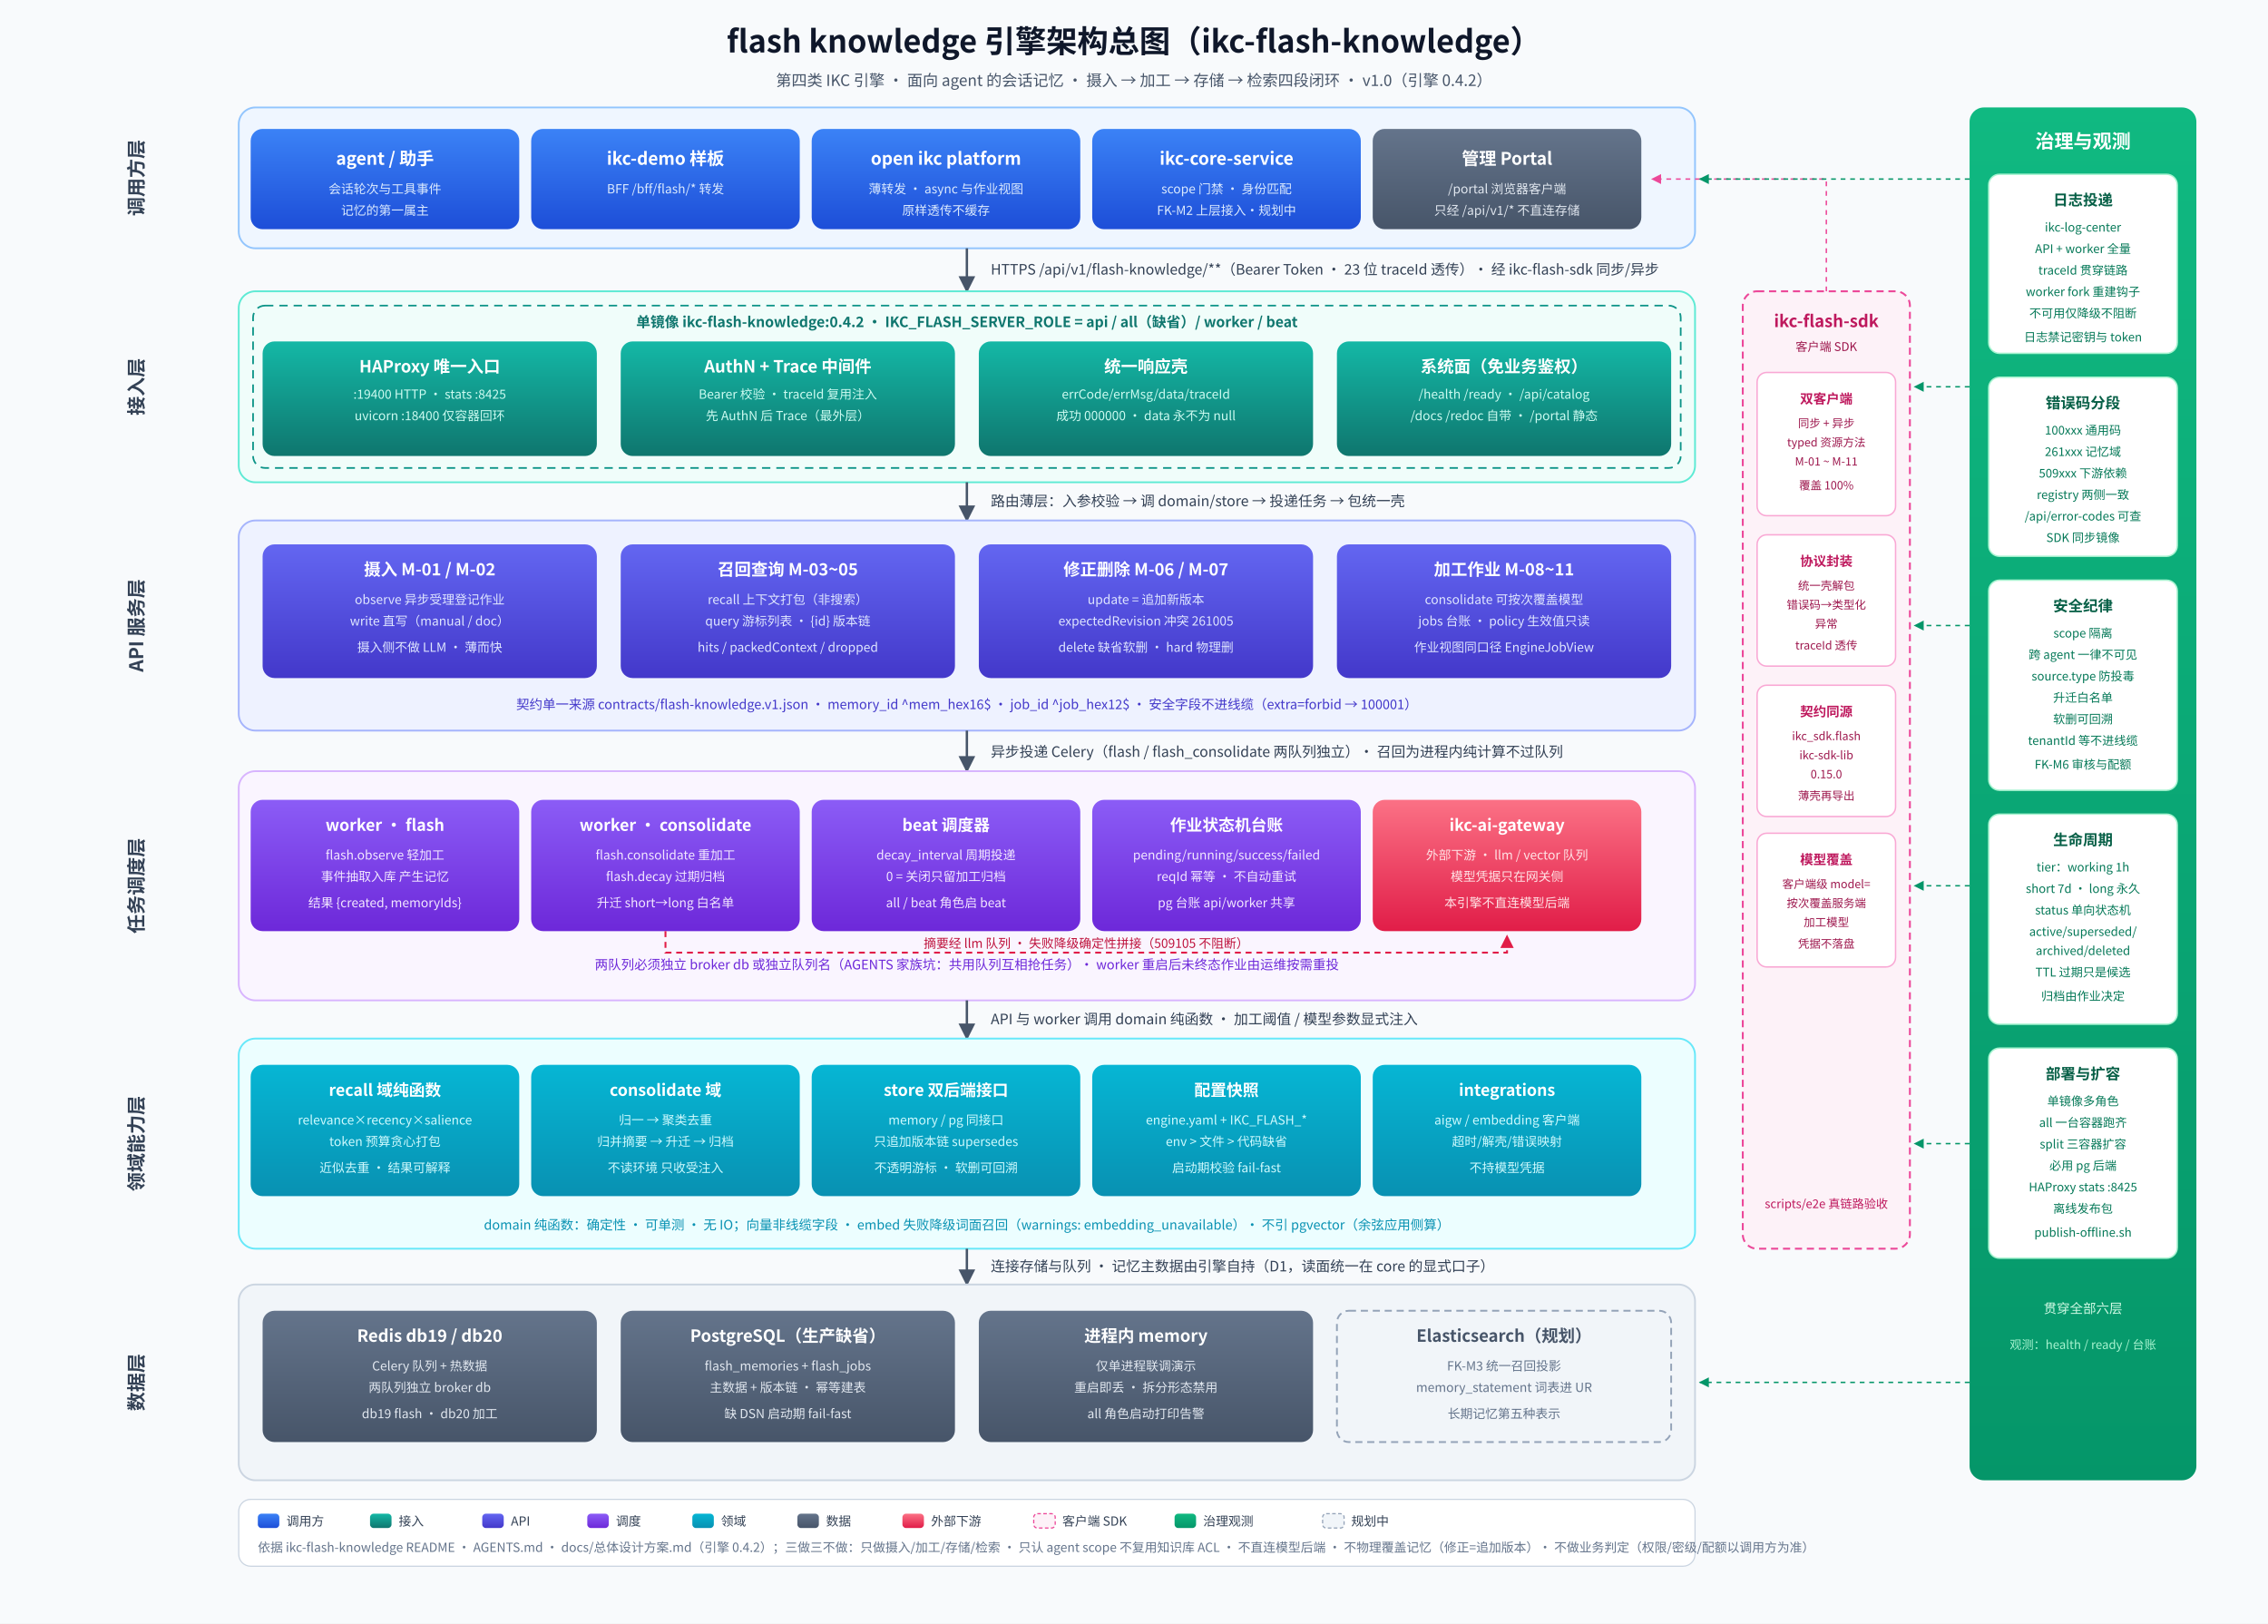
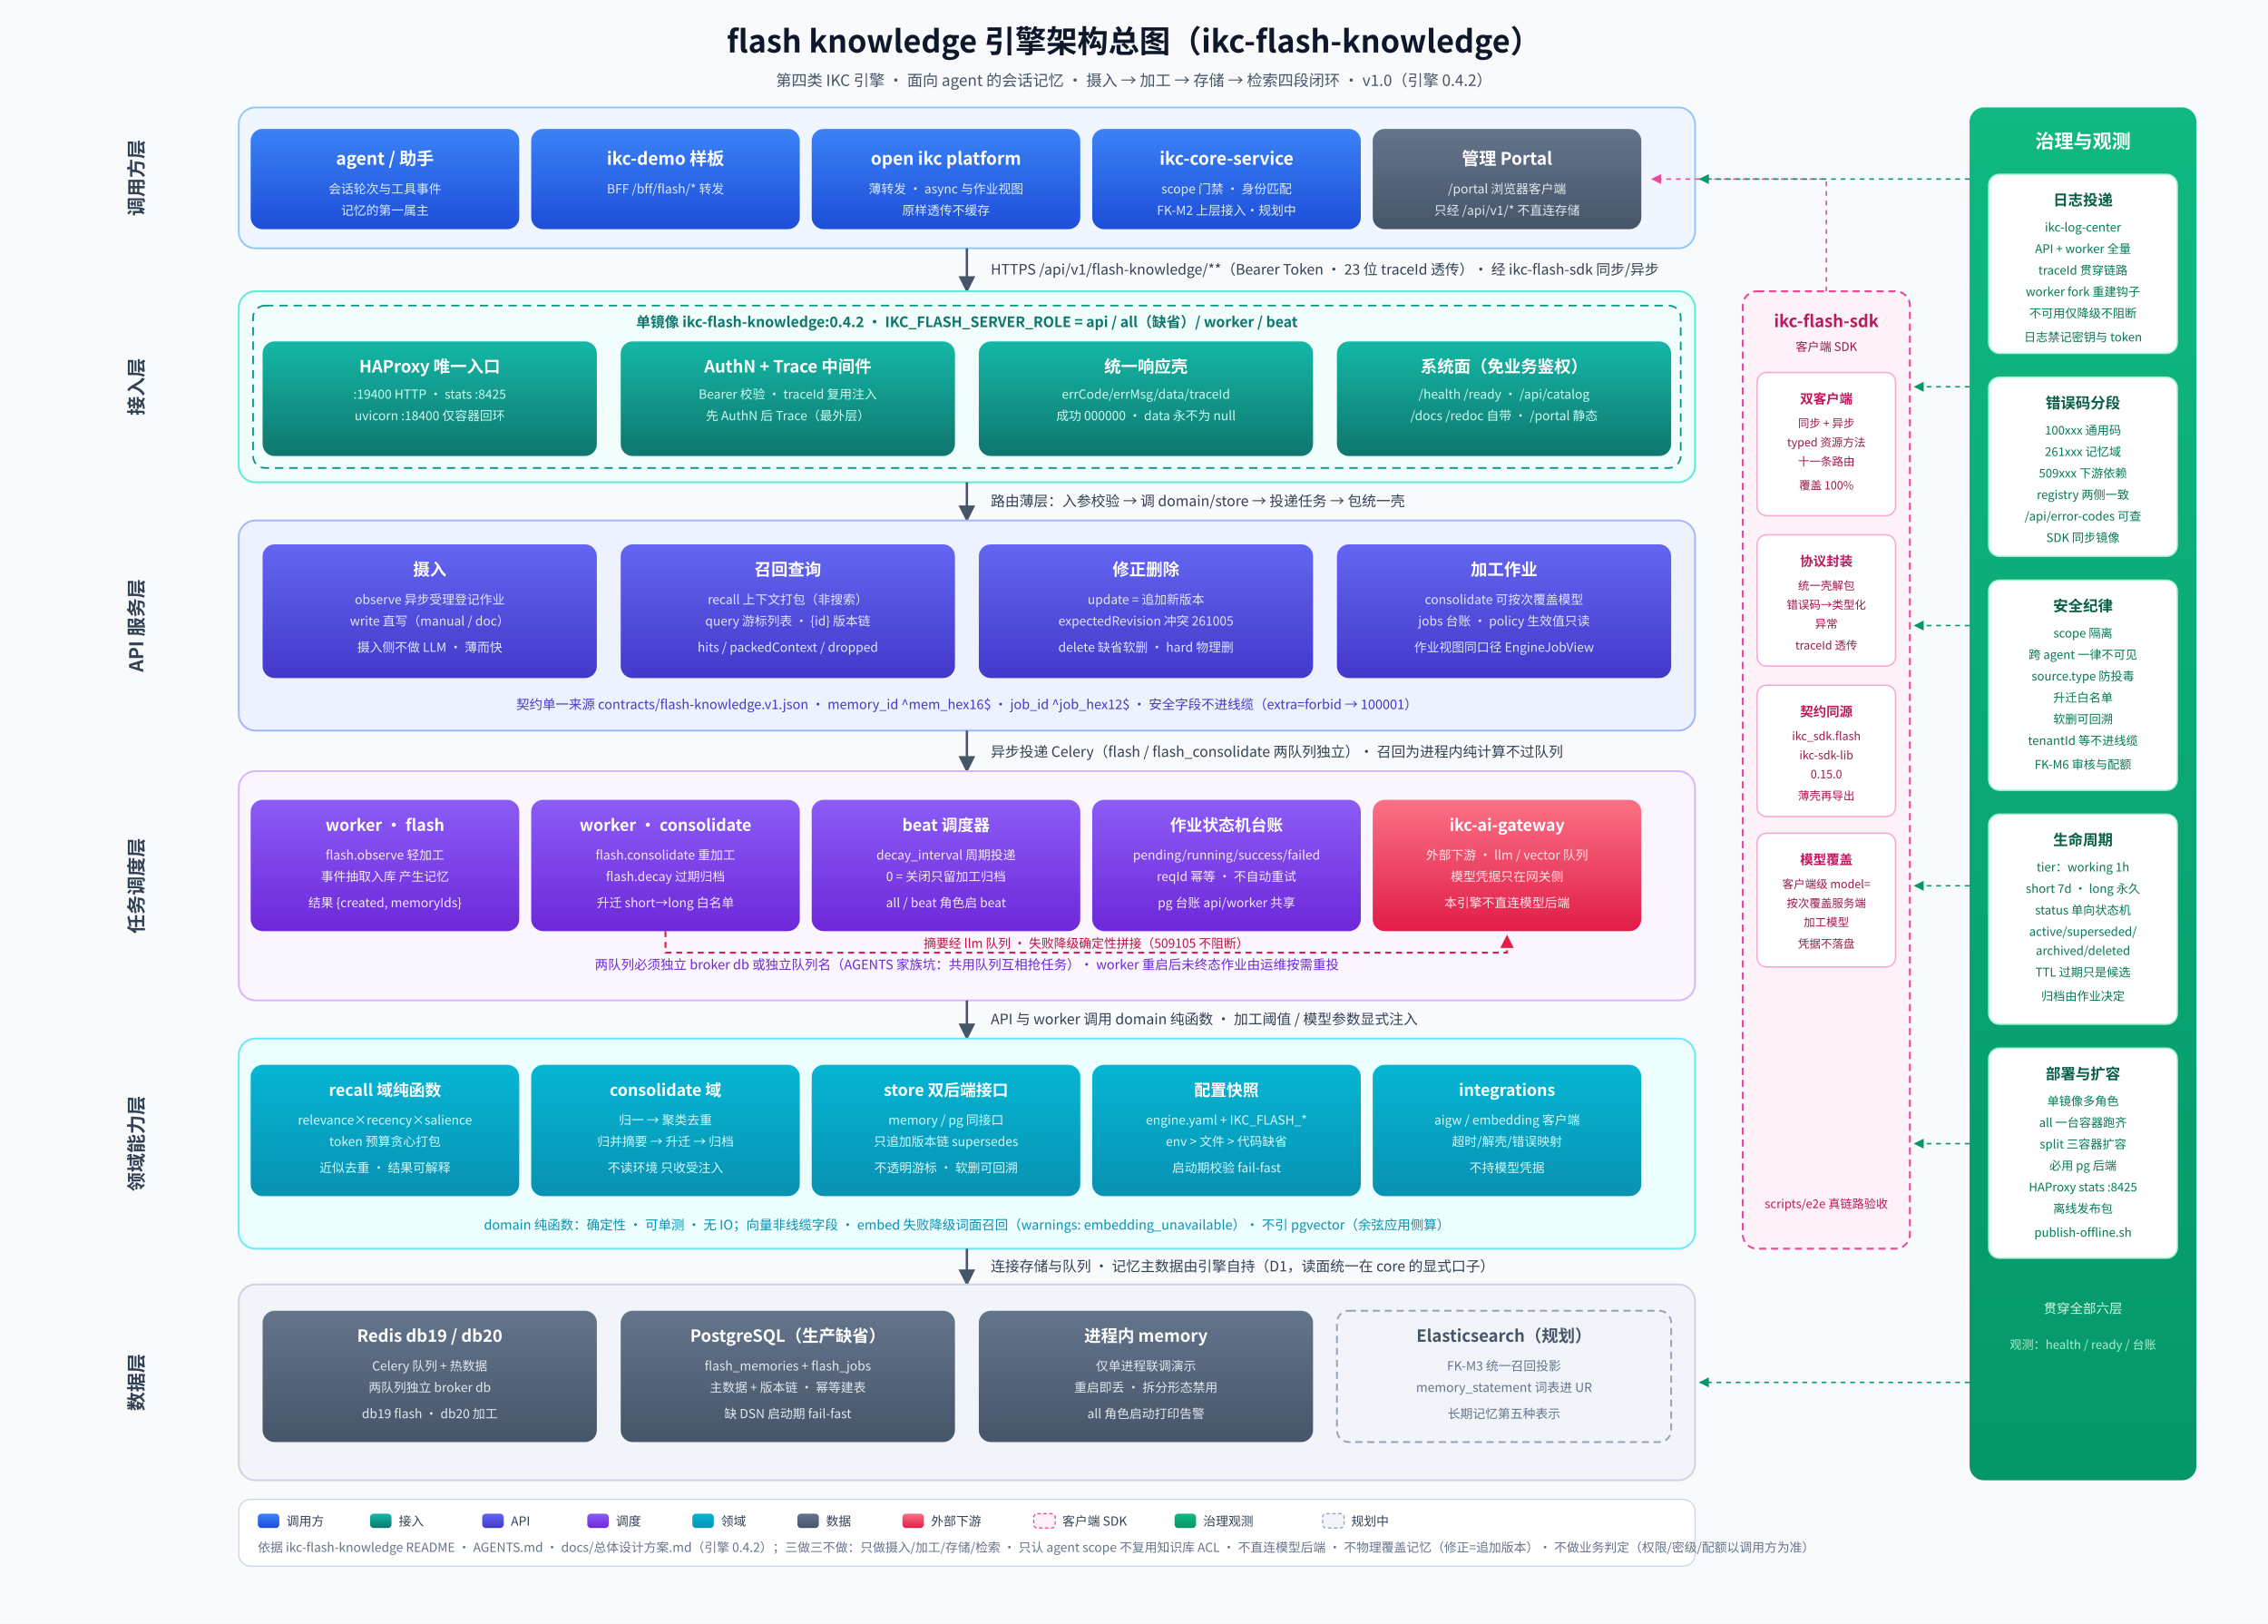
<svg xmlns="http://www.w3.org/2000/svg" viewBox="0 0 1900 1360" font-family="'PingFang SC','Microsoft YaHei','Noto Sans SC','Noto Sans CJK SC',sans-serif">
  <defs>
    <linearGradient id="gBlue" x1="0" y1="0" x2="0" y2="1">
      <stop offset="0" stop-color="#3b82f6" />
      <stop offset="1" stop-color="#1d4ed8" />
    </linearGradient>
    <linearGradient id="gTeal" x1="0" y1="0" x2="0" y2="1">
      <stop offset="0" stop-color="#14b8a6" />
      <stop offset="1" stop-color="#0f766e" />
    </linearGradient>
    <linearGradient id="gIndigo" x1="0" y1="0" x2="0" y2="1">
      <stop offset="0" stop-color="#6366f1" />
      <stop offset="1" stop-color="#4338ca" />
    </linearGradient>
    <linearGradient id="gViolet" x1="0" y1="0" x2="0" y2="1">
      <stop offset="0" stop-color="#8b5cf6" />
      <stop offset="1" stop-color="#6d28d9" />
    </linearGradient>
    <linearGradient id="gRose" x1="0" y1="0" x2="0" y2="1">
      <stop offset="0" stop-color="#fb7185" />
      <stop offset="1" stop-color="#e11d48" />
    </linearGradient>
    <linearGradient id="gCyan" x1="0" y1="0" x2="0" y2="1">
      <stop offset="0" stop-color="#06b6d4" />
      <stop offset="1" stop-color="#0891b2" />
    </linearGradient>
    <linearGradient id="gSlate" x1="0" y1="0" x2="0" y2="1">
      <stop offset="0" stop-color="#64748b" />
      <stop offset="1" stop-color="#475569" />
    </linearGradient>
    <linearGradient id="gGreen" x1="0" y1="0" x2="0" y2="1">
      <stop offset="0" stop-color="#10b981" />
      <stop offset="1" stop-color="#059669" />
    </linearGradient>
    <marker id="arrow" viewBox="0 0 10 10" refX="9" refY="5" markerWidth="7" markerHeight="7" orient="auto-start-reverse">
      <path d="M 0 0 L 10 5 L 0 10 z" fill="#475569" />
    </marker>
    <marker id="arrowGreen" viewBox="0 0 10 10" refX="9" refY="5" markerWidth="7" markerHeight="7" orient="auto-start-reverse">
      <path d="M 0 0 L 10 5 L 0 10 z" fill="#059669" />
    </marker>
    <marker id="arrowPink" viewBox="0 0 10 10" refX="9" refY="5" markerWidth="7" markerHeight="7" orient="auto-start-reverse">
      <path d="M 0 0 L 10 5 L 0 10 z" fill="#ec4899" />
    </marker>
    <marker id="arrowRose" viewBox="0 0 10 10" refX="9" refY="5" markerWidth="7" markerHeight="7" orient="auto-start-reverse">
      <path d="M 0 0 L 10 5 L 0 10 z" fill="#e11d48" />
    </marker>
  </defs>
  <rect x="0" y="0" width="1900" height="1360" fill="#f8fafc" />
  <text x="950" y="44" text-anchor="middle" font-size="26" font-weight="bold" fill="#0f172a">flash knowledge 引擎架构总图（ikc-flash-knowledge）</text>
  <text x="950" y="72" text-anchor="middle" font-size="13" fill="#475569">第四类 IKC 引擎 · 面向 agent 的会话记忆 · 摄入 → 加工 → 存储 → 检索四段闭环 · v1.0（引擎 0.4.2）</text>
  <text x="120" y="149" transform="rotate(-90 120 149)" text-anchor="middle" font-size="16" font-weight="bold" fill="#334155">调用方层</text>
  <rect x="200" y="90" width="1220" height="118" rx="14" fill="#eff6ff" stroke="#93c5fd" stroke-width="1.5" />
  <rect x="210" y="108" width="225" height="84" rx="10" fill="url(#gBlue)" />
  <text x="322.5" y="138" text-anchor="middle" font-size="14.5" font-weight="bold" fill="#ffffff">agent / 助手</text>
  <text x="322.5" y="162" text-anchor="middle" font-size="10.5" fill="#dbeafe">会话轮次与工具事件</text>
  <text x="322.5" y="180" text-anchor="middle" font-size="10.5" fill="#dbeafe">记忆的第一属主</text>
  <rect x="445" y="108" width="225" height="84" rx="10" fill="url(#gBlue)" />
  <text x="557.5" y="138" text-anchor="middle" font-size="14.5" font-weight="bold" fill="#ffffff">ikc-demo 样板</text>
  <text x="557.5" y="162" text-anchor="middle" font-size="10.5" fill="#dbeafe">BFF /bff/flash/* 转发</text>
  <rect x="680" y="108" width="225" height="84" rx="10" fill="url(#gBlue)" />
  <text x="792.5" y="138" text-anchor="middle" font-size="14.5" font-weight="bold" fill="#ffffff">open ikc platform</text>
  <text x="792.5" y="162" text-anchor="middle" font-size="10.5" fill="#dbeafe">薄转发 · async 与作业视图</text>
  <text x="792.5" y="180" text-anchor="middle" font-size="10.5" fill="#dbeafe">原样透传不缓存</text>
  <rect x="915" y="108" width="225" height="84" rx="10" fill="url(#gBlue)" />
  <text x="1027.5" y="138" text-anchor="middle" font-size="14.5" font-weight="bold" fill="#ffffff">ikc-core-service</text>
  <text x="1027.5" y="162" text-anchor="middle" font-size="10.5" fill="#dbeafe">scope 门禁 · 身份匹配</text>
  <text x="1027.5" y="180" text-anchor="middle" font-size="10.5" fill="#dbeafe">FK-M2 上层接入·规划中</text>
  <rect x="1150" y="108" width="225" height="84" rx="10" fill="url(#gSlate)" />
  <text x="1262.5" y="138" text-anchor="middle" font-size="14.5" font-weight="bold" fill="#ffffff">管理 Portal</text>
  <text x="1262.5" y="162" text-anchor="middle" font-size="10.5" fill="#e2e8f0">/portal 浏览器客户端</text>
  <text x="1262.5" y="180" text-anchor="middle" font-size="10.5" fill="#e2e8f0">只经 /api/v1/* 不直连存储</text>
  <line x1="810" y1="208" x2="810" y2="244" stroke="#475569" stroke-width="2" marker-end="url(#arrow)" />
  <text x="830" y="230" font-size="12" fill="#334155">HTTPS /api/v1/flash-knowledge/**（Bearer Token · 23 位 traceId 透传）· 经 ikc-flash-sdk 同步/异步</text>
  <text x="120" y="324" transform="rotate(-90 120 324)" text-anchor="middle" font-size="16" font-weight="bold" fill="#334155">接入层</text>
  <rect x="200" y="244" width="1220" height="160" rx="14" fill="#f0fdfa" stroke="#5eead4" stroke-width="1.5" />
  <rect x="212" y="256" width="1196" height="136" rx="10" fill="none" stroke="#0d9488" stroke-width="1.4" stroke-dasharray="7 5" />
  <text x="810" y="274" text-anchor="middle" font-size="12" font-weight="bold" fill="#0f766e">单镜像 ikc-flash-knowledge:0.4.2 · IKC_FLASH_SERVER_ROLE = api / all（缺省）/ worker / beat</text>
  <rect x="220" y="286" width="280" height="96" rx="10" fill="url(#gTeal)" />
  <text x="360" y="312" text-anchor="middle" font-size="14" font-weight="bold" fill="#ffffff">HAProxy 唯一入口</text>
  <text x="360" y="334" text-anchor="middle" font-size="10.5" fill="#ccfbf1">:19400 HTTP · stats :8425</text>
  <text x="360" y="352" text-anchor="middle" font-size="10.5" fill="#ccfbf1">uvicorn :18400 仅容器回环</text>
  <rect x="520" y="286" width="280" height="96" rx="10" fill="url(#gTeal)" />
  <text x="660" y="312" text-anchor="middle" font-size="14" font-weight="bold" fill="#ffffff">AuthN + Trace 中间件</text>
  <text x="660" y="334" text-anchor="middle" font-size="10.5" fill="#ccfbf1">Bearer 校验 · traceId 复用注入</text>
  <text x="660" y="352" text-anchor="middle" font-size="10.5" fill="#ccfbf1">先 AuthN 后 Trace（最外层）</text>
  <rect x="820" y="286" width="280" height="96" rx="10" fill="url(#gTeal)" />
  <text x="960" y="312" text-anchor="middle" font-size="14" font-weight="bold" fill="#ffffff">统一响应壳</text>
  <text x="960" y="334" text-anchor="middle" font-size="10.5" fill="#ccfbf1">errCode/errMsg/data/traceId</text>
  <text x="960" y="352" text-anchor="middle" font-size="10.5" fill="#ccfbf1">成功 000000 · data 永不为 null</text>
  <rect x="1120" y="286" width="280" height="96" rx="10" fill="url(#gTeal)" />
  <text x="1260" y="312" text-anchor="middle" font-size="14" font-weight="bold" fill="#ffffff">系统面（免业务鉴权）</text>
  <text x="1260" y="334" text-anchor="middle" font-size="10.5" fill="#ccfbf1">/health /ready · /api/catalog</text>
  <text x="1260" y="352" text-anchor="middle" font-size="10.5" fill="#ccfbf1">/docs /redoc 自带 · /portal 静态</text>
  <line x1="810" y1="404" x2="810" y2="436" stroke="#475569" stroke-width="2" marker-end="url(#arrow)" />
  <text x="830" y="424" font-size="12" fill="#334155">路由薄层：入参校验 → 调 domain/store → 投递任务 → 包统一壳</text>
  <text x="120" y="524" transform="rotate(-90 120 524)" text-anchor="middle" font-size="16" font-weight="bold" fill="#334155">API 服务层</text>
  <rect x="200" y="436" width="1220" height="176" rx="14" fill="#eef2ff" stroke="#a5b4fc" stroke-width="1.5" />
  <rect x="220" y="456" width="280" height="112" rx="10" fill="url(#gIndigo)" />
-   <text x="360" y="482" text-anchor="middle" font-size="14" font-weight="bold" fill="#ffffff">摄入 M-01 / M-02</text>
+   <text x="360" y="482" text-anchor="middle" font-size="14" font-weight="bold" fill="#ffffff">摄入</text>
  <text x="360" y="506" text-anchor="middle" font-size="10.5" fill="#e0e7ff">observe 异步受理登记作业</text>
  <text x="360" y="524" text-anchor="middle" font-size="10.5" fill="#e0e7ff">write 直写（manual / doc）</text>
  <text x="360" y="546" text-anchor="middle" font-size="10.5" fill="#e0e7ff">摄入侧不做 LLM · 薄而快</text>
  <rect x="520" y="456" width="280" height="112" rx="10" fill="url(#gIndigo)" />
-   <text x="660" y="482" text-anchor="middle" font-size="14" font-weight="bold" fill="#ffffff">召回查询 M-03~05</text>
+   <text x="660" y="482" text-anchor="middle" font-size="14" font-weight="bold" fill="#ffffff">召回查询</text>
  <text x="660" y="506" text-anchor="middle" font-size="10.5" fill="#e0e7ff">recall 上下文打包（非搜索）</text>
  <text x="660" y="524" text-anchor="middle" font-size="10.5" fill="#e0e7ff">query 游标列表 · {id} 版本链</text>
  <text x="660" y="546" text-anchor="middle" font-size="10.5" fill="#e0e7ff">hits / packedContext / dropped</text>
  <rect x="820" y="456" width="280" height="112" rx="10" fill="url(#gIndigo)" />
-   <text x="960" y="482" text-anchor="middle" font-size="14" font-weight="bold" fill="#ffffff">修正删除 M-06 / M-07</text>
+   <text x="960" y="482" text-anchor="middle" font-size="14" font-weight="bold" fill="#ffffff">修正删除</text>
  <text x="960" y="506" text-anchor="middle" font-size="10.5" fill="#e0e7ff">update = 追加新版本</text>
  <text x="960" y="524" text-anchor="middle" font-size="10.5" fill="#e0e7ff">expectedRevision 冲突 261005</text>
  <text x="960" y="546" text-anchor="middle" font-size="10.5" fill="#e0e7ff">delete 缺省软删 · hard 物理删</text>
  <rect x="1120" y="456" width="280" height="112" rx="10" fill="url(#gIndigo)" />
-   <text x="1260" y="482" text-anchor="middle" font-size="14" font-weight="bold" fill="#ffffff">加工作业 M-08~11</text>
+   <text x="1260" y="482" text-anchor="middle" font-size="14" font-weight="bold" fill="#ffffff">加工作业</text>
  <text x="1260" y="506" text-anchor="middle" font-size="10.5" fill="#e0e7ff">consolidate 可按次覆盖模型</text>
  <text x="1260" y="524" text-anchor="middle" font-size="10.5" fill="#e0e7ff">jobs 台账 · policy 生效值只读</text>
  <text x="1260" y="546" text-anchor="middle" font-size="10.5" fill="#e0e7ff">作业视图同口径 EngineJobView</text>
  <text x="810" y="594" text-anchor="middle" font-size="11" fill="#4338ca">契约单一来源 contracts/flash-knowledge.v1.json · memory_id ^mem_hex16$ · job_id ^job_hex12$ · 安全字段不进线缆（extra=forbid → 100001）</text>
  <line x1="810" y1="612" x2="810" y2="646" stroke="#475569" stroke-width="2" marker-end="url(#arrow)" />
  <text x="830" y="634" font-size="12" fill="#334155">异步投递 Celery（flash / flash_consolidate 两队列独立）· 召回为进程内纯计算不过队列</text>
  <text x="120" y="742" transform="rotate(-90 120 742)" text-anchor="middle" font-size="16" font-weight="bold" fill="#334155">任务调度层</text>
  <rect x="200" y="646" width="1220" height="192" rx="14" fill="#faf5ff" stroke="#d8b4fe" stroke-width="1.5" />
  <rect x="210" y="670" width="225" height="110" rx="10" fill="url(#gViolet)" />
  <text x="322.5" y="696" text-anchor="middle" font-size="13.5" font-weight="bold" fill="#ffffff">worker · flash</text>
  <text x="322.5" y="720" text-anchor="middle" font-size="10.5" fill="#f3e8ff">flash.observe 轻加工</text>
  <text x="322.5" y="738" text-anchor="middle" font-size="10.5" fill="#f3e8ff">事件抽取入库 产生记忆</text>
  <text x="322.5" y="760" text-anchor="middle" font-size="10.5" fill="#f3e8ff">结果 {created, memoryIds}</text>
  <rect x="445" y="670" width="225" height="110" rx="10" fill="url(#gViolet)" />
  <text x="557.5" y="696" text-anchor="middle" font-size="13.5" font-weight="bold" fill="#ffffff">worker · consolidate</text>
  <text x="557.5" y="720" text-anchor="middle" font-size="10.5" fill="#f3e8ff">flash.consolidate 重加工</text>
  <text x="557.5" y="738" text-anchor="middle" font-size="10.5" fill="#f3e8ff">flash.decay 过期归档</text>
  <text x="557.5" y="760" text-anchor="middle" font-size="10.5" fill="#f3e8ff">升迁 short→long 白名单</text>
  <rect x="680" y="670" width="225" height="110" rx="10" fill="url(#gViolet)" />
  <text x="792.5" y="696" text-anchor="middle" font-size="13.5" font-weight="bold" fill="#ffffff">beat 调度器</text>
  <text x="792.5" y="720" text-anchor="middle" font-size="10.5" fill="#f3e8ff">decay_interval 周期投递</text>
  <text x="792.5" y="738" text-anchor="middle" font-size="10.5" fill="#f3e8ff">0 = 关闭只留加工归档</text>
  <text x="792.5" y="760" text-anchor="middle" font-size="10.5" fill="#f3e8ff">all / beat 角色启 beat</text>
  <rect x="915" y="670" width="225" height="110" rx="10" fill="url(#gViolet)" />
  <text x="1027.5" y="696" text-anchor="middle" font-size="13.5" font-weight="bold" fill="#ffffff">作业状态机台账</text>
  <text x="1027.5" y="720" text-anchor="middle" font-size="10.5" fill="#f3e8ff">pending/running/success/failed</text>
  <text x="1027.5" y="738" text-anchor="middle" font-size="10.5" fill="#f3e8ff">reqId 幂等 · 不自动重试</text>
  <text x="1027.5" y="760" text-anchor="middle" font-size="10.5" fill="#f3e8ff">pg 台账 api/worker 共享</text>
  <rect x="1150" y="670" width="225" height="110" rx="10" fill="url(#gRose)" />
  <text x="1262.5" y="696" text-anchor="middle" font-size="13.5" font-weight="bold" fill="#ffffff">ikc-ai-gateway</text>
  <text x="1262.5" y="720" text-anchor="middle" font-size="10.5" fill="#ffe4e6">外部下游 · llm / vector 队列</text>
  <text x="1262.5" y="738" text-anchor="middle" font-size="10.5" fill="#ffe4e6">模型凭据只在网关侧</text>
  <text x="1262.5" y="760" text-anchor="middle" font-size="10.5" fill="#ffe4e6">本引擎不直连模型后端</text>
  <path d="M 557.5 780 L 557.5 798 L 1262.5 798 L 1262.5 784" fill="none" stroke="#e11d48" stroke-width="1.6" stroke-dasharray="5 4" marker-end="url(#arrowRose)" />
  <text x="910" y="794" text-anchor="middle" font-size="10.5" fill="#be123c">摘要经 llm 队列 · 失败降级确定性拼接（509105 不阻断）</text>
  <text x="810" y="812" text-anchor="middle" font-size="11" fill="#6d28d9">两队列必须独立 broker db 或独立队列名（AGENTS 家族坑：共用队列互相抢任务）· worker 重启后未终态作业由运维按需重投</text>
  <line x1="810" y1="838" x2="810" y2="870" stroke="#475569" stroke-width="2" marker-end="url(#arrow)" />
  <text x="830" y="858" font-size="12" fill="#334155">API 与 worker 调用 domain 纯函数 · 加工阈值 / 模型参数显式注入</text>
  <text x="120" y="958" transform="rotate(-90 120 958)" text-anchor="middle" font-size="16" font-weight="bold" fill="#334155">领域能力层</text>
  <rect x="200" y="870" width="1220" height="176" rx="14" fill="#ecfeff" stroke="#67e8f9" stroke-width="1.5" />
  <rect x="210" y="892" width="225" height="110" rx="10" fill="url(#gCyan)" />
  <text x="322.5" y="918" text-anchor="middle" font-size="13.5" font-weight="bold" fill="#ffffff">recall 域纯函数</text>
  <text x="322.5" y="942" text-anchor="middle" font-size="10.5" fill="#cffafe">relevance×recency×salience</text>
  <text x="322.5" y="960" text-anchor="middle" font-size="10.5" fill="#cffafe">token 预算贪心打包</text>
  <text x="322.5" y="982" text-anchor="middle" font-size="10.5" fill="#cffafe">近似去重 · 结果可解释</text>
  <rect x="445" y="892" width="225" height="110" rx="10" fill="url(#gCyan)" />
  <text x="557.5" y="918" text-anchor="middle" font-size="13.5" font-weight="bold" fill="#ffffff">consolidate 域</text>
  <text x="557.5" y="942" text-anchor="middle" font-size="10.5" fill="#cffafe">归一 → 聚类去重</text>
  <text x="557.5" y="960" text-anchor="middle" font-size="10.5" fill="#cffafe">归并摘要 → 升迁 → 归档</text>
  <text x="557.5" y="982" text-anchor="middle" font-size="10.5" fill="#cffafe">不读环境 只收受注入</text>
  <rect x="680" y="892" width="225" height="110" rx="10" fill="url(#gCyan)" />
  <text x="792.5" y="918" text-anchor="middle" font-size="13.5" font-weight="bold" fill="#ffffff">store 双后端接口</text>
  <text x="792.5" y="942" text-anchor="middle" font-size="10.5" fill="#cffafe">memory / pg 同接口</text>
  <text x="792.5" y="960" text-anchor="middle" font-size="10.5" fill="#cffafe">只追加版本链 supersedes</text>
  <text x="792.5" y="982" text-anchor="middle" font-size="10.5" fill="#cffafe">不透明游标 · 软删可回溯</text>
  <rect x="915" y="892" width="225" height="110" rx="10" fill="url(#gCyan)" />
  <text x="1027.5" y="918" text-anchor="middle" font-size="13.5" font-weight="bold" fill="#ffffff">配置快照</text>
  <text x="1027.5" y="942" text-anchor="middle" font-size="10.5" fill="#cffafe">engine.yaml + IKC_FLASH_*</text>
  <text x="1027.5" y="960" text-anchor="middle" font-size="10.5" fill="#cffafe">env &gt; 文件 &gt; 代码缺省</text>
  <text x="1027.5" y="982" text-anchor="middle" font-size="10.5" fill="#cffafe">启动期校验 fail-fast</text>
  <rect x="1150" y="892" width="225" height="110" rx="10" fill="url(#gCyan)" />
  <text x="1262.5" y="918" text-anchor="middle" font-size="13.5" font-weight="bold" fill="#ffffff">integrations</text>
  <text x="1262.5" y="942" text-anchor="middle" font-size="10.5" fill="#cffafe">aigw / embedding 客户端</text>
  <text x="1262.5" y="960" text-anchor="middle" font-size="10.5" fill="#cffafe">超时/解壳/错误映射</text>
  <text x="1262.5" y="982" text-anchor="middle" font-size="10.5" fill="#cffafe">不持模型凭据</text>
  <text x="810" y="1030" text-anchor="middle" font-size="11" fill="#0891b2">domain 纯函数：确定性 · 可单测 · 无 IO；向量非线缆字段 · embed 失败降级词面召回（warnings: embedding_unavailable）· 不引 pgvector（余弦应用侧算）</text>
  <line x1="810" y1="1046" x2="810" y2="1076" stroke="#475569" stroke-width="2" marker-end="url(#arrow)" />
  <text x="830" y="1065" font-size="12" fill="#334155">连接存储与队列 · 记忆主数据由引擎自持（D1，读面统一在 core 的显式口子）</text>
  <text x="120" y="1158" transform="rotate(-90 120 1158)" text-anchor="middle" font-size="16" font-weight="bold" fill="#334155">数据层</text>
  <rect x="200" y="1076" width="1220" height="164" rx="14" fill="#f1f5f9" stroke="#cbd5e1" stroke-width="1.5" />
  <rect x="220" y="1098" width="280" height="110" rx="10" fill="url(#gSlate)" />
  <text x="360" y="1124" text-anchor="middle" font-size="14" font-weight="bold" fill="#ffffff">Redis db19 / db20</text>
  <text x="360" y="1148" text-anchor="middle" font-size="10.5" fill="#e2e8f0">Celery 队列 + 热数据</text>
  <text x="360" y="1166" text-anchor="middle" font-size="10.5" fill="#e2e8f0">两队列独立 broker db</text>
  <text x="360" y="1188" text-anchor="middle" font-size="10.5" fill="#e2e8f0">db19 flash · db20 加工</text>
  <rect x="520" y="1098" width="280" height="110" rx="10" fill="url(#gSlate)" />
  <text x="660" y="1124" text-anchor="middle" font-size="14" font-weight="bold" fill="#ffffff">PostgreSQL（生产缺省）</text>
  <text x="660" y="1148" text-anchor="middle" font-size="10.5" fill="#e2e8f0">flash_memories + flash_jobs</text>
  <text x="660" y="1166" text-anchor="middle" font-size="10.5" fill="#e2e8f0">主数据 + 版本链 · 幂等建表</text>
  <text x="660" y="1188" text-anchor="middle" font-size="10.5" fill="#e2e8f0">缺 DSN 启动期 fail-fast</text>
  <rect x="820" y="1098" width="280" height="110" rx="10" fill="url(#gSlate)" />
  <text x="960" y="1124" text-anchor="middle" font-size="14" font-weight="bold" fill="#ffffff">进程内 memory</text>
  <text x="960" y="1148" text-anchor="middle" font-size="10.5" fill="#e2e8f0">仅单进程联调演示</text>
  <text x="960" y="1166" text-anchor="middle" font-size="10.5" fill="#e2e8f0">重启即丢 · 拆分形态禁用</text>
  <text x="960" y="1188" text-anchor="middle" font-size="10.5" fill="#e2e8f0">all 角色启动打印告警</text>
  <rect x="1120" y="1098" width="280" height="110" rx="10" fill="#f1f5f9" stroke="#94a3b8" stroke-width="1.5" stroke-dasharray="6 4" />
  <text x="1260" y="1124" text-anchor="middle" font-size="14" font-weight="bold" fill="#475569">Elasticsearch（规划）</text>
  <text x="1260" y="1148" text-anchor="middle" font-size="10.5" fill="#64748b">FK-M3 统一召回投影</text>
  <text x="1260" y="1166" text-anchor="middle" font-size="10.5" fill="#64748b">memory_statement 词表进 UR</text>
  <text x="1260" y="1188" text-anchor="middle" font-size="10.5" fill="#64748b">长期记忆第五种表示</text>
  <rect x="200" y="1256" width="1220" height="56" rx="10" fill="#ffffff" stroke="#cbd5e1" stroke-width="1" />
  <rect x="216" y="1268" width="18" height="12" rx="3" fill="url(#gBlue)" />
  <text x="240" y="1278" font-size="10.5" fill="#334155">调用方</text>
  <rect x="310" y="1268" width="18" height="12" rx="3" fill="url(#gTeal)" />
  <text x="334" y="1278" font-size="10.5" fill="#334155">接入</text>
  <rect x="404" y="1268" width="18" height="12" rx="3" fill="url(#gIndigo)" />
  <text x="428" y="1278" font-size="10.5" fill="#334155">API</text>
  <rect x="492" y="1268" width="18" height="12" rx="3" fill="url(#gViolet)" />
  <text x="516" y="1278" font-size="10.5" fill="#334155">调度</text>
  <rect x="580" y="1268" width="18" height="12" rx="3" fill="url(#gCyan)" />
  <text x="604" y="1278" font-size="10.5" fill="#334155">领域</text>
  <rect x="668" y="1268" width="18" height="12" rx="3" fill="url(#gSlate)" />
  <text x="692" y="1278" font-size="10.5" fill="#334155">数据</text>
  <rect x="756" y="1268" width="18" height="12" rx="3" fill="url(#gRose)" />
  <text x="780" y="1278" font-size="10.5" fill="#334155">外部下游</text>
  <rect x="866" y="1268" width="18" height="12" rx="3" fill="#fdf2f8" stroke="#ec4899" stroke-dasharray="3 2" />
  <text x="890" y="1278" font-size="10.5" fill="#334155">客户端 SDK</text>
  <rect x="984" y="1268" width="18" height="12" rx="3" fill="url(#gGreen)" />
  <text x="1008" y="1278" font-size="10.5" fill="#334155">治理观测</text>
  <rect x="1108" y="1268" width="18" height="12" rx="3" fill="#f1f5f9" stroke="#94a3b8" stroke-dasharray="3 2" />
  <text x="1132" y="1278" font-size="10.5" fill="#334155">规划中</text>
  <text x="216" y="1300" font-size="10.5" fill="#64748b">依据 ikc-flash-knowledge README · AGENTS.md · docs/总体设计方案.md（引擎 0.4.2）；三做三不做：只做摄入/加工/存储/检索 · 只认 agent scope 不复用知识库 ACL · 不直连模型后端 · 不物理覆盖记忆（修正=追加版本）· 不做业务判定（权限/密级/配额以调用方为准）</text>
  <rect x="1460" y="244" width="140" height="802" rx="12" fill="#fdf2f8" stroke="#ec4899" stroke-width="1.6" stroke-dasharray="6 4" />
  <text x="1530" y="274" text-anchor="middle" font-size="14" font-weight="bold" fill="#be185d">ikc-flash-sdk</text>
  <text x="1530" y="294" text-anchor="middle" font-size="10" fill="#9d174d">客户端 SDK</text>
  <rect x="1472" y="312" width="116" height="120" rx="8" fill="#ffffff" stroke="#f9a8d4" stroke-width="1.2" />
  <text x="1530" y="338" text-anchor="middle" font-size="11" font-weight="bold" fill="#be185d">双客户端</text>
  <text x="1530" y="358" text-anchor="middle" font-size="9.5" fill="#9d174d">同步 + 异步</text>
  <text x="1530" y="374" text-anchor="middle" font-size="9.5" fill="#9d174d">typed 资源方法</text>
-   <text x="1530" y="390" text-anchor="middle" font-size="9.5" fill="#9d174d">M-01 ~ M-11</text>
+   <text x="1530" y="390" text-anchor="middle" font-size="9.5" fill="#9d174d">十一条路由</text>
  <text x="1530" y="410" text-anchor="middle" font-size="9.5" fill="#9d174d">覆盖 100%</text>
  <rect x="1472" y="448" width="116" height="110" rx="8" fill="#ffffff" stroke="#f9a8d4" stroke-width="1.2" />
  <text x="1530" y="474" text-anchor="middle" font-size="11" font-weight="bold" fill="#be185d">协议封装</text>
  <text x="1530" y="494" text-anchor="middle" font-size="9.5" fill="#9d174d">统一壳解包</text>
  <text x="1530" y="510" text-anchor="middle" font-size="9.5" fill="#9d174d">错误码→类型化</text>
  <text x="1530" y="526" text-anchor="middle" font-size="9.5" fill="#9d174d">异常</text>
  <text x="1530" y="544" text-anchor="middle" font-size="9.5" fill="#9d174d">traceId 透传</text>
  <rect x="1472" y="574" width="116" height="110" rx="8" fill="#ffffff" stroke="#f9a8d4" stroke-width="1.2" />
  <text x="1530" y="600" text-anchor="middle" font-size="11" font-weight="bold" fill="#be185d">契约同源</text>
  <text x="1530" y="620" text-anchor="middle" font-size="9.5" fill="#9d174d">ikc_sdk.flash</text>
  <text x="1530" y="636" text-anchor="middle" font-size="9.5" fill="#9d174d">ikc-sdk-lib</text>
  <text x="1530" y="652" text-anchor="middle" font-size="9.5" fill="#9d174d">0.15.0</text>
  <text x="1530" y="670" text-anchor="middle" font-size="9.5" fill="#9d174d">薄壳再导出</text>
  <rect x="1472" y="698" width="116" height="112" rx="8" fill="#ffffff" stroke="#f9a8d4" stroke-width="1.2" />
  <text x="1530" y="724" text-anchor="middle" font-size="11" font-weight="bold" fill="#be185d">模型覆盖</text>
  <text x="1530" y="744" text-anchor="middle" font-size="9.5" fill="#9d174d">客户端级 model=</text>
  <text x="1530" y="760" text-anchor="middle" font-size="9.5" fill="#9d174d">按次覆盖服务端</text>
  <text x="1530" y="776" text-anchor="middle" font-size="9.5" fill="#9d174d">加工模型</text>
  <text x="1530" y="794" text-anchor="middle" font-size="9.5" fill="#9d174d">凭据不落盘</text>
  <text x="1530" y="1012" text-anchor="middle" font-size="10" fill="#be185d">scripts/e2e 真链路验收</text>
  <path d="M 1530 244 L 1530 150 L 1384 150" fill="none" stroke="#ec4899" stroke-width="1.2" stroke-dasharray="4 4" marker-end="url(#arrowPink)" />
  <rect x="1650" y="90" width="190" height="1150" rx="12" fill="url(#gGreen)" />
  <text x="1745" y="124" text-anchor="middle" font-size="16" font-weight="bold" fill="#ffffff">治理与观测</text>
  <rect x="1666" y="146" width="158" height="150" rx="9" fill="#ffffff" stroke="#a7f3d0" stroke-width="1.2" />
  <text x="1745" y="172" text-anchor="middle" font-size="12.5" font-weight="bold" fill="#065f46">日志投递</text>
  <text x="1745" y="194" text-anchor="middle" font-size="10" fill="#047857">ikc-log-center</text>
  <text x="1745" y="212" text-anchor="middle" font-size="10" fill="#047857">API + worker 全量</text>
  <text x="1745" y="230" text-anchor="middle" font-size="10" fill="#047857">traceId 贯穿链路</text>
  <text x="1745" y="248" text-anchor="middle" font-size="10" fill="#047857">worker fork 重建钩子</text>
  <text x="1745" y="266" text-anchor="middle" font-size="10" fill="#047857">不可用仅降级不阻断</text>
  <text x="1745" y="286" text-anchor="middle" font-size="10" fill="#047857">日志禁记密钥与 token</text>
  <rect x="1666" y="316" width="158" height="150" rx="9" fill="#ffffff" stroke="#a7f3d0" stroke-width="1.2" />
  <text x="1745" y="342" text-anchor="middle" font-size="12.5" font-weight="bold" fill="#065f46">错误码分段</text>
  <text x="1745" y="364" text-anchor="middle" font-size="10" fill="#047857">100xxx 通用码</text>
  <text x="1745" y="382" text-anchor="middle" font-size="10" fill="#047857">261xxx 记忆域</text>
  <text x="1745" y="400" text-anchor="middle" font-size="10" fill="#047857">509xxx 下游依赖</text>
  <text x="1745" y="418" text-anchor="middle" font-size="10" fill="#047857">registry 两侧一致</text>
  <text x="1745" y="436" text-anchor="middle" font-size="10" fill="#047857">/api/error-codes 可查</text>
  <text x="1745" y="454" text-anchor="middle" font-size="10" fill="#047857">SDK 同步镜像</text>
  <rect x="1666" y="486" width="158" height="176" rx="9" fill="#ffffff" stroke="#a7f3d0" stroke-width="1.2" />
  <text x="1745" y="512" text-anchor="middle" font-size="12.5" font-weight="bold" fill="#065f46">安全纪律</text>
  <text x="1745" y="534" text-anchor="middle" font-size="10" fill="#047857">scope 隔离</text>
  <text x="1745" y="552" text-anchor="middle" font-size="10" fill="#047857">跨 agent 一律不可见</text>
  <text x="1745" y="570" text-anchor="middle" font-size="10" fill="#047857">source.type 防投毒</text>
  <text x="1745" y="588" text-anchor="middle" font-size="10" fill="#047857">升迁白名单</text>
  <text x="1745" y="606" text-anchor="middle" font-size="10" fill="#047857">软删可回溯</text>
  <text x="1745" y="624" text-anchor="middle" font-size="10" fill="#047857">tenantId 等不进线缆</text>
  <text x="1745" y="644" text-anchor="middle" font-size="10" fill="#047857">FK-M6 审核与配额</text>
  <rect x="1666" y="682" width="158" height="176" rx="9" fill="#ffffff" stroke="#a7f3d0" stroke-width="1.2" />
  <text x="1745" y="708" text-anchor="middle" font-size="12.5" font-weight="bold" fill="#065f46">生命周期</text>
  <text x="1745" y="730" text-anchor="middle" font-size="10" fill="#047857">tier：working 1h</text>
  <text x="1745" y="748" text-anchor="middle" font-size="10" fill="#047857">short 7d · long 永久</text>
  <text x="1745" y="766" text-anchor="middle" font-size="10" fill="#047857">status 单向状态机</text>
  <text x="1745" y="784" text-anchor="middle" font-size="10" fill="#047857">active/superseded/</text>
  <text x="1745" y="800" text-anchor="middle" font-size="10" fill="#047857">archived/deleted</text>
  <text x="1745" y="818" text-anchor="middle" font-size="10" fill="#047857">TTL 过期只是候选</text>
  <text x="1745" y="838" text-anchor="middle" font-size="10" fill="#047857">归档由作业决定</text>
  <rect x="1666" y="878" width="158" height="176" rx="9" fill="#ffffff" stroke="#a7f3d0" stroke-width="1.2" />
  <text x="1745" y="904" text-anchor="middle" font-size="12.5" font-weight="bold" fill="#065f46">部署与扩容</text>
  <text x="1745" y="926" text-anchor="middle" font-size="10" fill="#047857">单镜像多角色</text>
  <text x="1745" y="944" text-anchor="middle" font-size="10" fill="#047857">all 一台容器跑齐</text>
  <text x="1745" y="962" text-anchor="middle" font-size="10" fill="#047857">split 三容器扩容</text>
  <text x="1745" y="980" text-anchor="middle" font-size="10" fill="#047857">必用 pg 后端</text>
  <text x="1745" y="998" text-anchor="middle" font-size="10" fill="#047857">HAProxy stats :8425</text>
  <text x="1745" y="1016" text-anchor="middle" font-size="10" fill="#047857">离线发布包</text>
  <text x="1745" y="1036" text-anchor="middle" font-size="10" fill="#047857">publish-offline.sh</text>
  <text x="1745" y="1100" text-anchor="middle" font-size="11" fill="#d1fae5">贯穿全部六层</text>
  <text x="1745" y="1130" text-anchor="middle" font-size="10" fill="#a7f3d0">观测：health / ready / 台账</text>
  <line x1="1650" y1="150" x2="1424" y2="150" stroke="#059669" stroke-width="1.2" stroke-dasharray="4 4" marker-end="url(#arrowGreen)" />
  <line x1="1650" y1="324" x2="1604" y2="324" stroke="#059669" stroke-width="1.2" stroke-dasharray="4 4" marker-end="url(#arrowGreen)" />
  <line x1="1650" y1="524" x2="1604" y2="524" stroke="#059669" stroke-width="1.2" stroke-dasharray="4 4" marker-end="url(#arrowGreen)" />
  <line x1="1650" y1="742" x2="1604" y2="742" stroke="#059669" stroke-width="1.2" stroke-dasharray="4 4" marker-end="url(#arrowGreen)" />
  <line x1="1650" y1="958" x2="1604" y2="958" stroke="#059669" stroke-width="1.2" stroke-dasharray="4 4" marker-end="url(#arrowGreen)" />
  <line x1="1650" y1="1158" x2="1424" y2="1158" stroke="#059669" stroke-width="1.2" stroke-dasharray="4 4" marker-end="url(#arrowGreen)" />
</svg>
